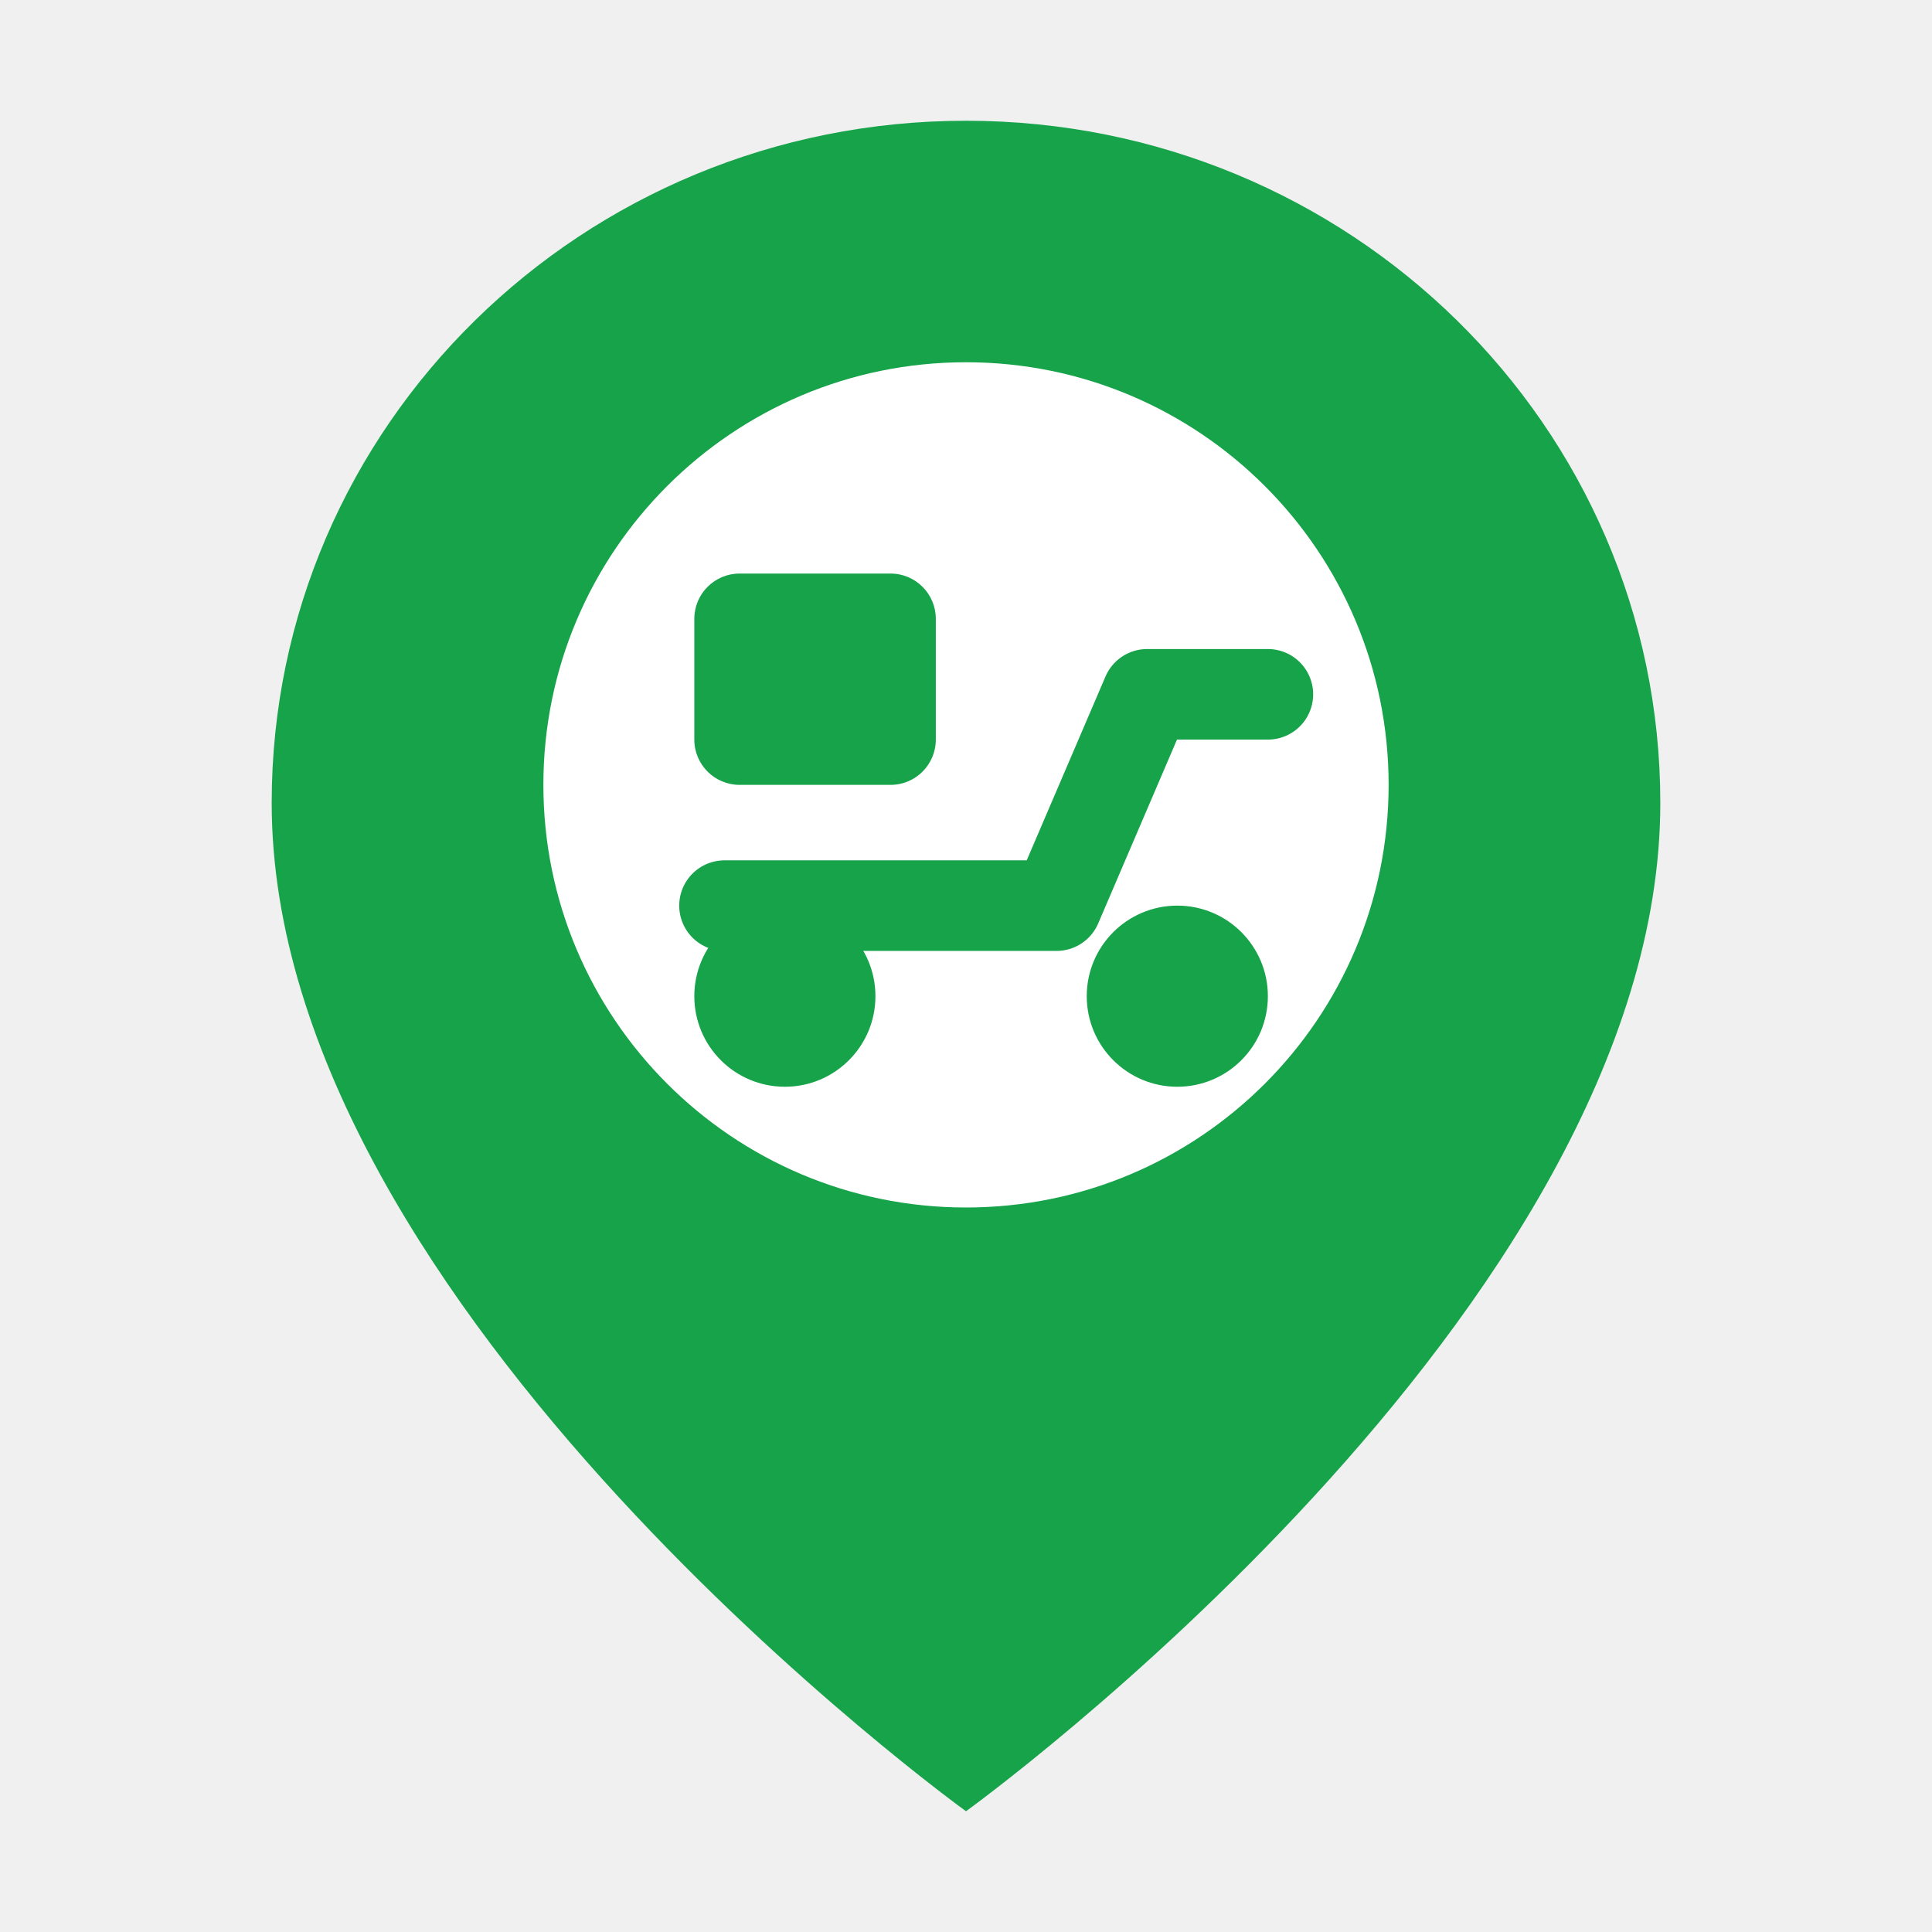
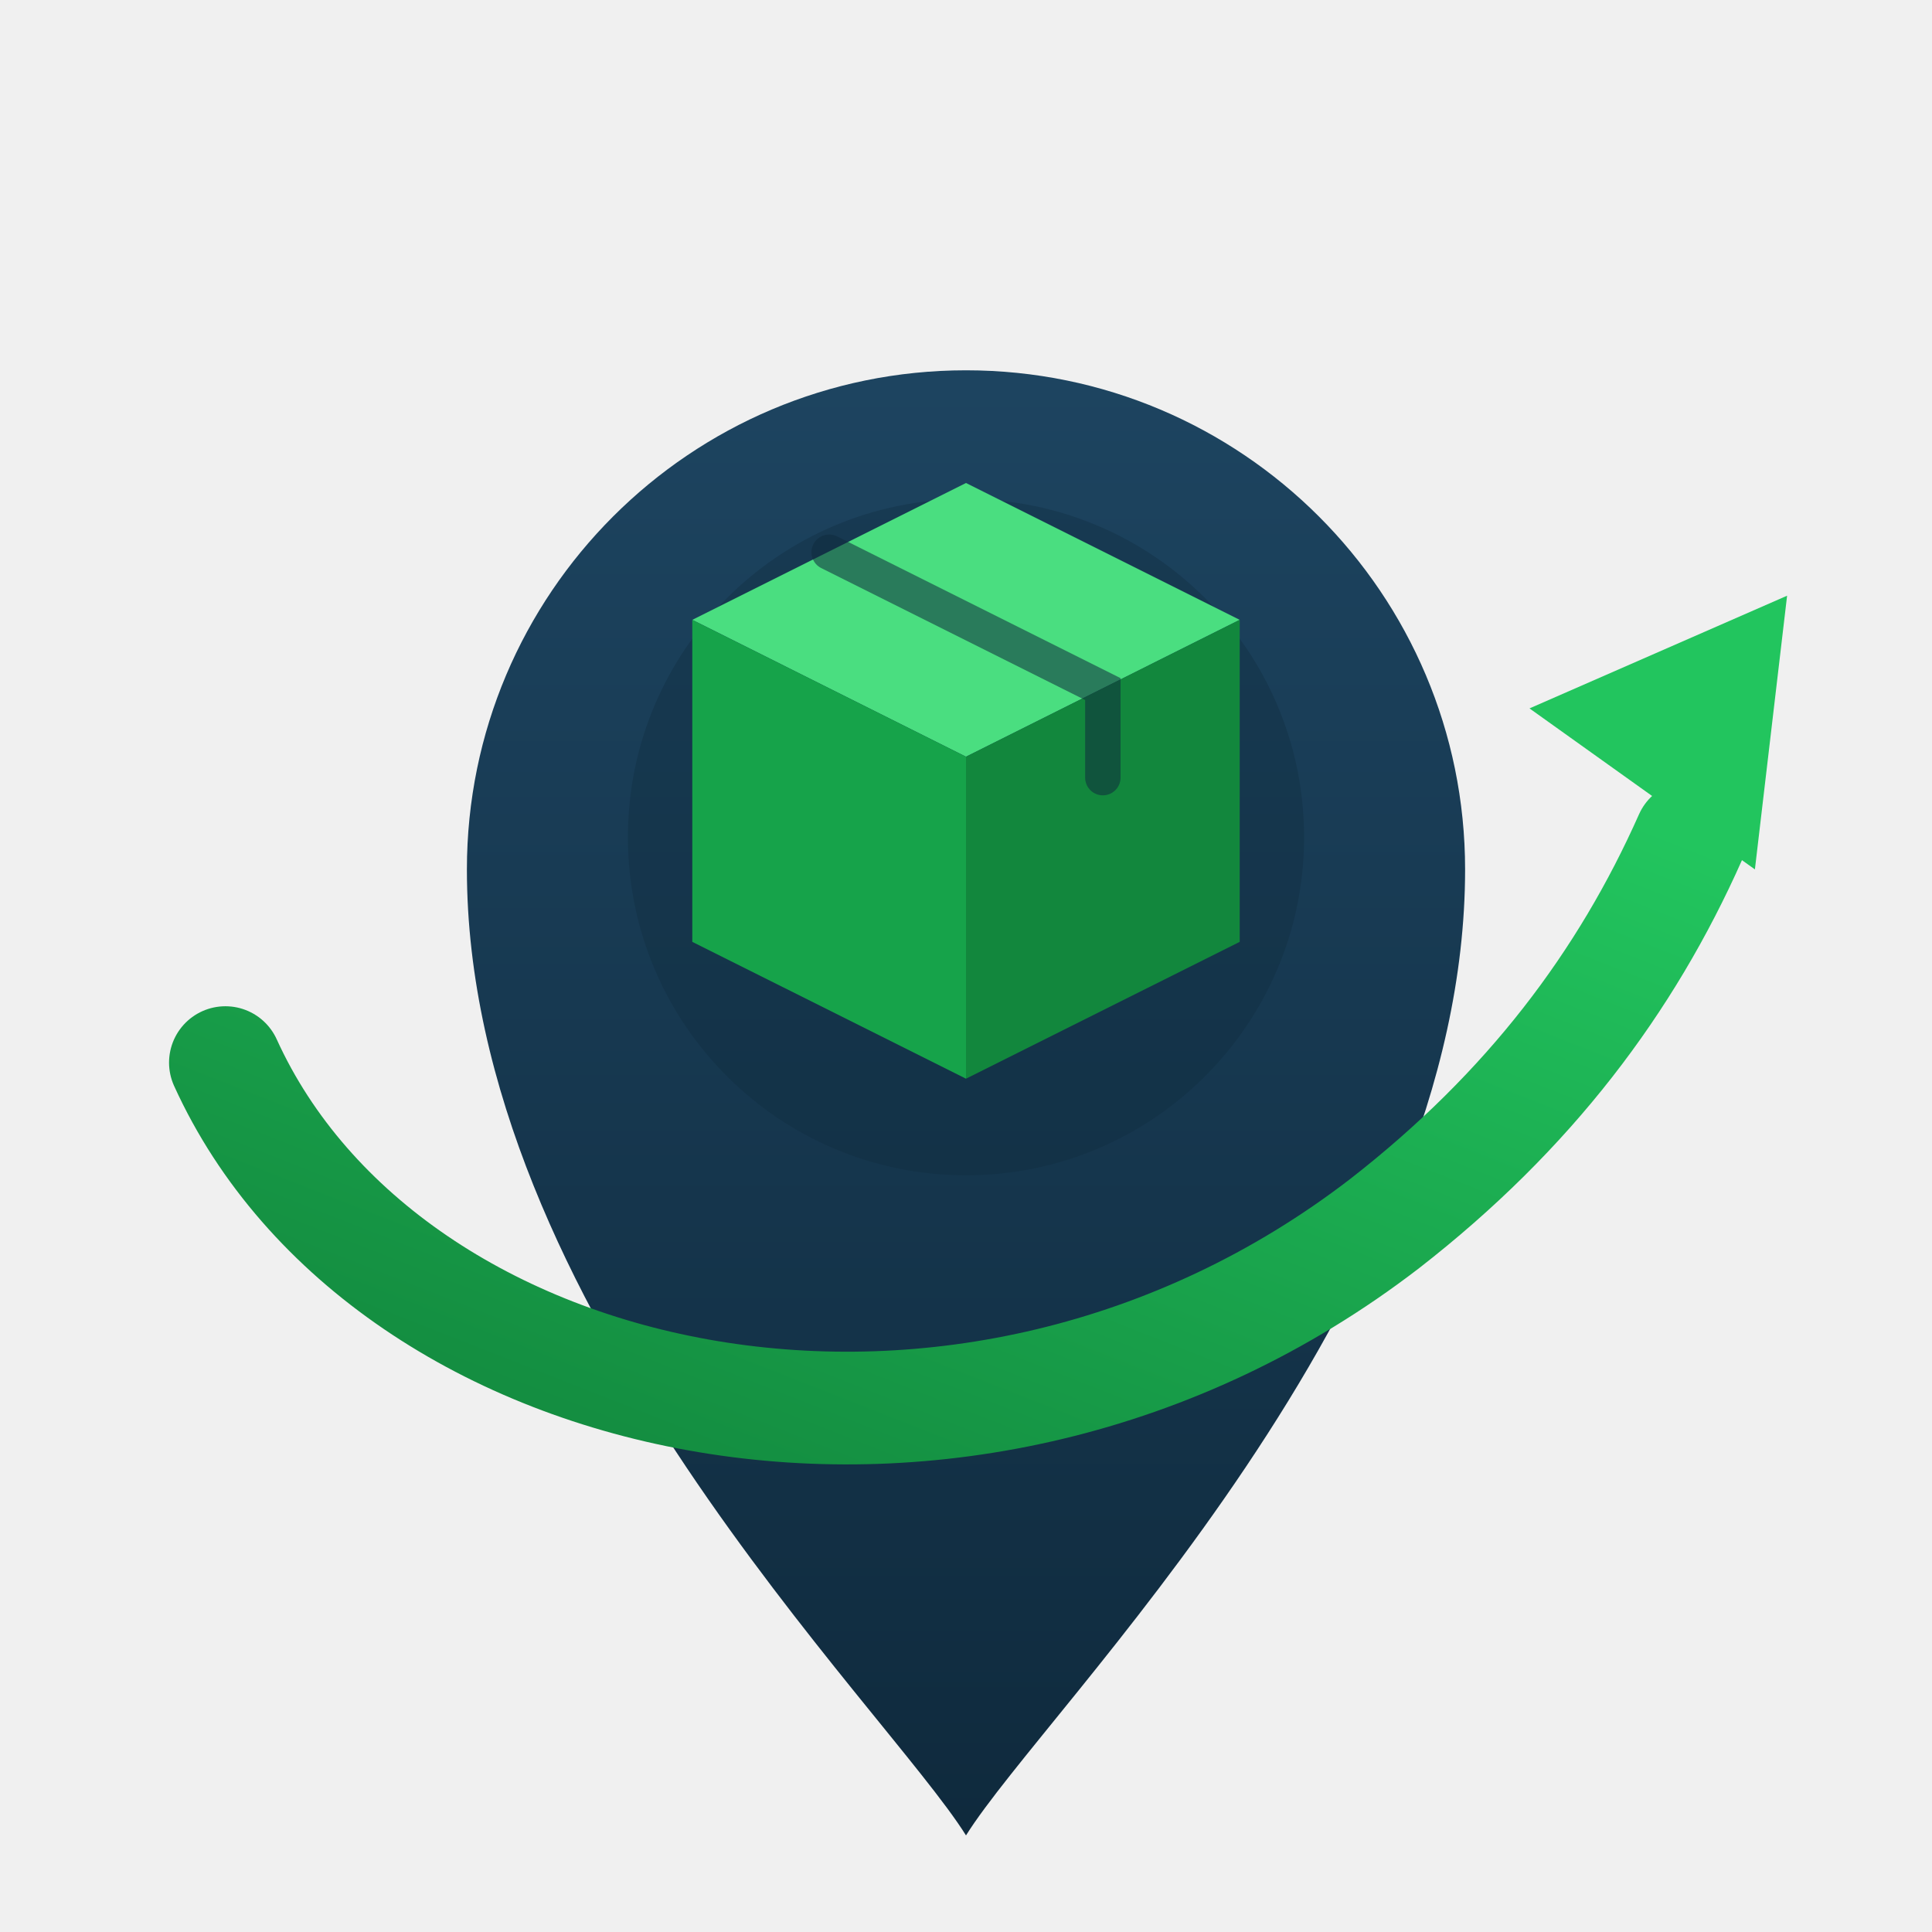
- <svg xmlns="http://www.w3.org/2000/svg" viewBox="0 0 64 64">
-   <path d="M32 4C19.3 4 9 14.1 9 26.6 9 43.4 32 60 32 60s23-16.6 23-33.4C55 14.1 44.7 4 32 4z" fill="#16a34a" />
-   <circle cx="32" cy="26" r="14" fill="#fff" />
-   <path d="M24 30h11l3-7h4" fill="none" stroke="#16a34a" stroke-width="3" stroke-linecap="round" stroke-linejoin="round" />
-   <circle cx="26" cy="33" r="3" fill="#16a34a" />
-   <circle cx="39" cy="33" r="3" fill="#16a34a" />
-   <rect x="23" y="19" width="8" height="7" rx="1.5" fill="#16a34a" />
+ <svg xmlns="http://www.w3.org/2000/svg" viewBox="0 0 120 120">
+   <defs>
+     <linearGradient id="e" x1="0" y1="0" x2="0" y2="1">
+       <stop offset="0" stop-color="#1d4460" />
+       <stop offset="1" stop-color="#0f2a3d" />
+     </linearGradient>
+     <linearGradient id="f" x1="0" y1="1" x2="1" y2="0">
+       <stop offset="0" stop-color="#12873d" />
+       <stop offset="1" stop-color="#22c55e" />
+     </linearGradient>
+   </defs>
+   <path d="M60 114c-5-8-31-33-31-60a31 31 0 0 1 62 0c0 27-26 52-31 60z" fill="url(#e)" />
+   <circle cx="60" cy="52" r="21" fill="#0f2a3d" opacity=".35" />
+   <path d="M60 30l17 8.5-17 8.5-17-8.5z" fill="#4ade80" />
+   <path d="M43 38.5l17 8.5v20l-17-8.5z" fill="#16a34a" />
+   <path d="M77 38.5l-17 8.5v20l17-8.5z" fill="#12873d" />
+   <path d="M51.5 34.3l17 8.5v5.5" fill="none" stroke="#0f2a3d" stroke-width="2.2" stroke-linecap="round" opacity=".55" />
+   <path d="M14 66c10 22 46 30 72 10 9-7 15-15 19-24" fill="none" stroke="url(#f)" stroke-width="7" stroke-linecap="round" />
+   <path d="M95 44l16-7-2 17z" fill="#22c55e" />
</svg>
